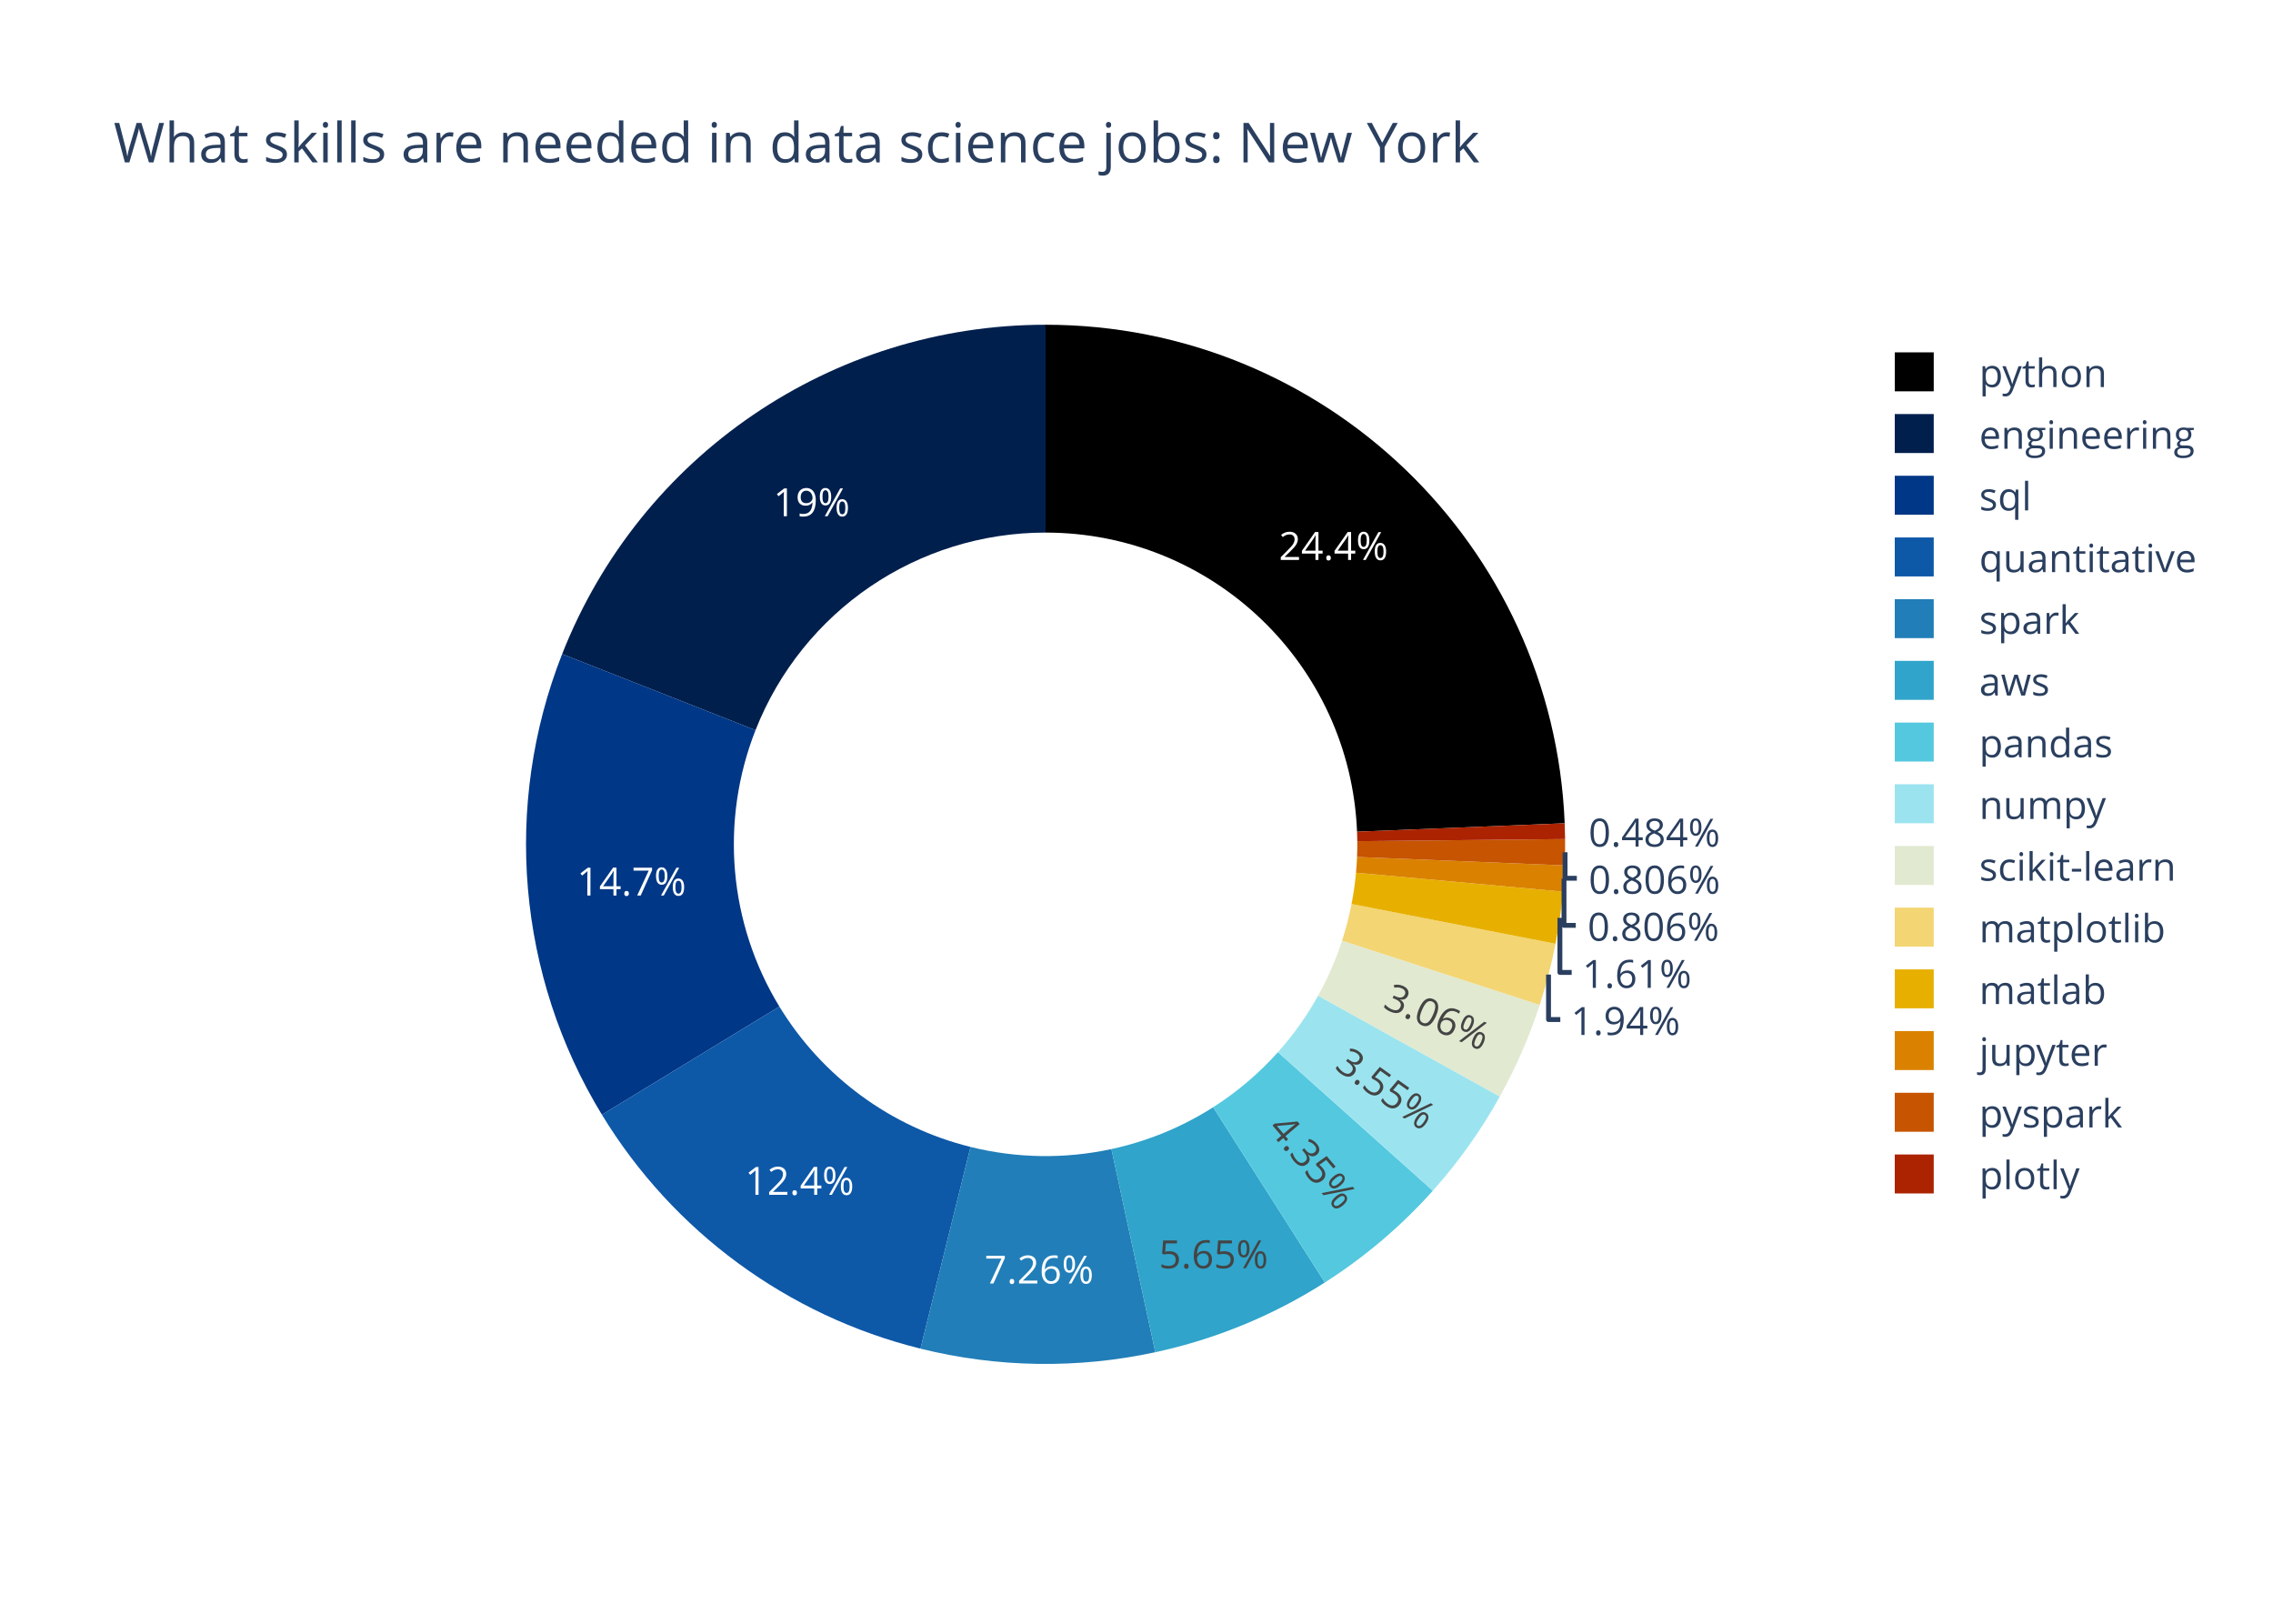
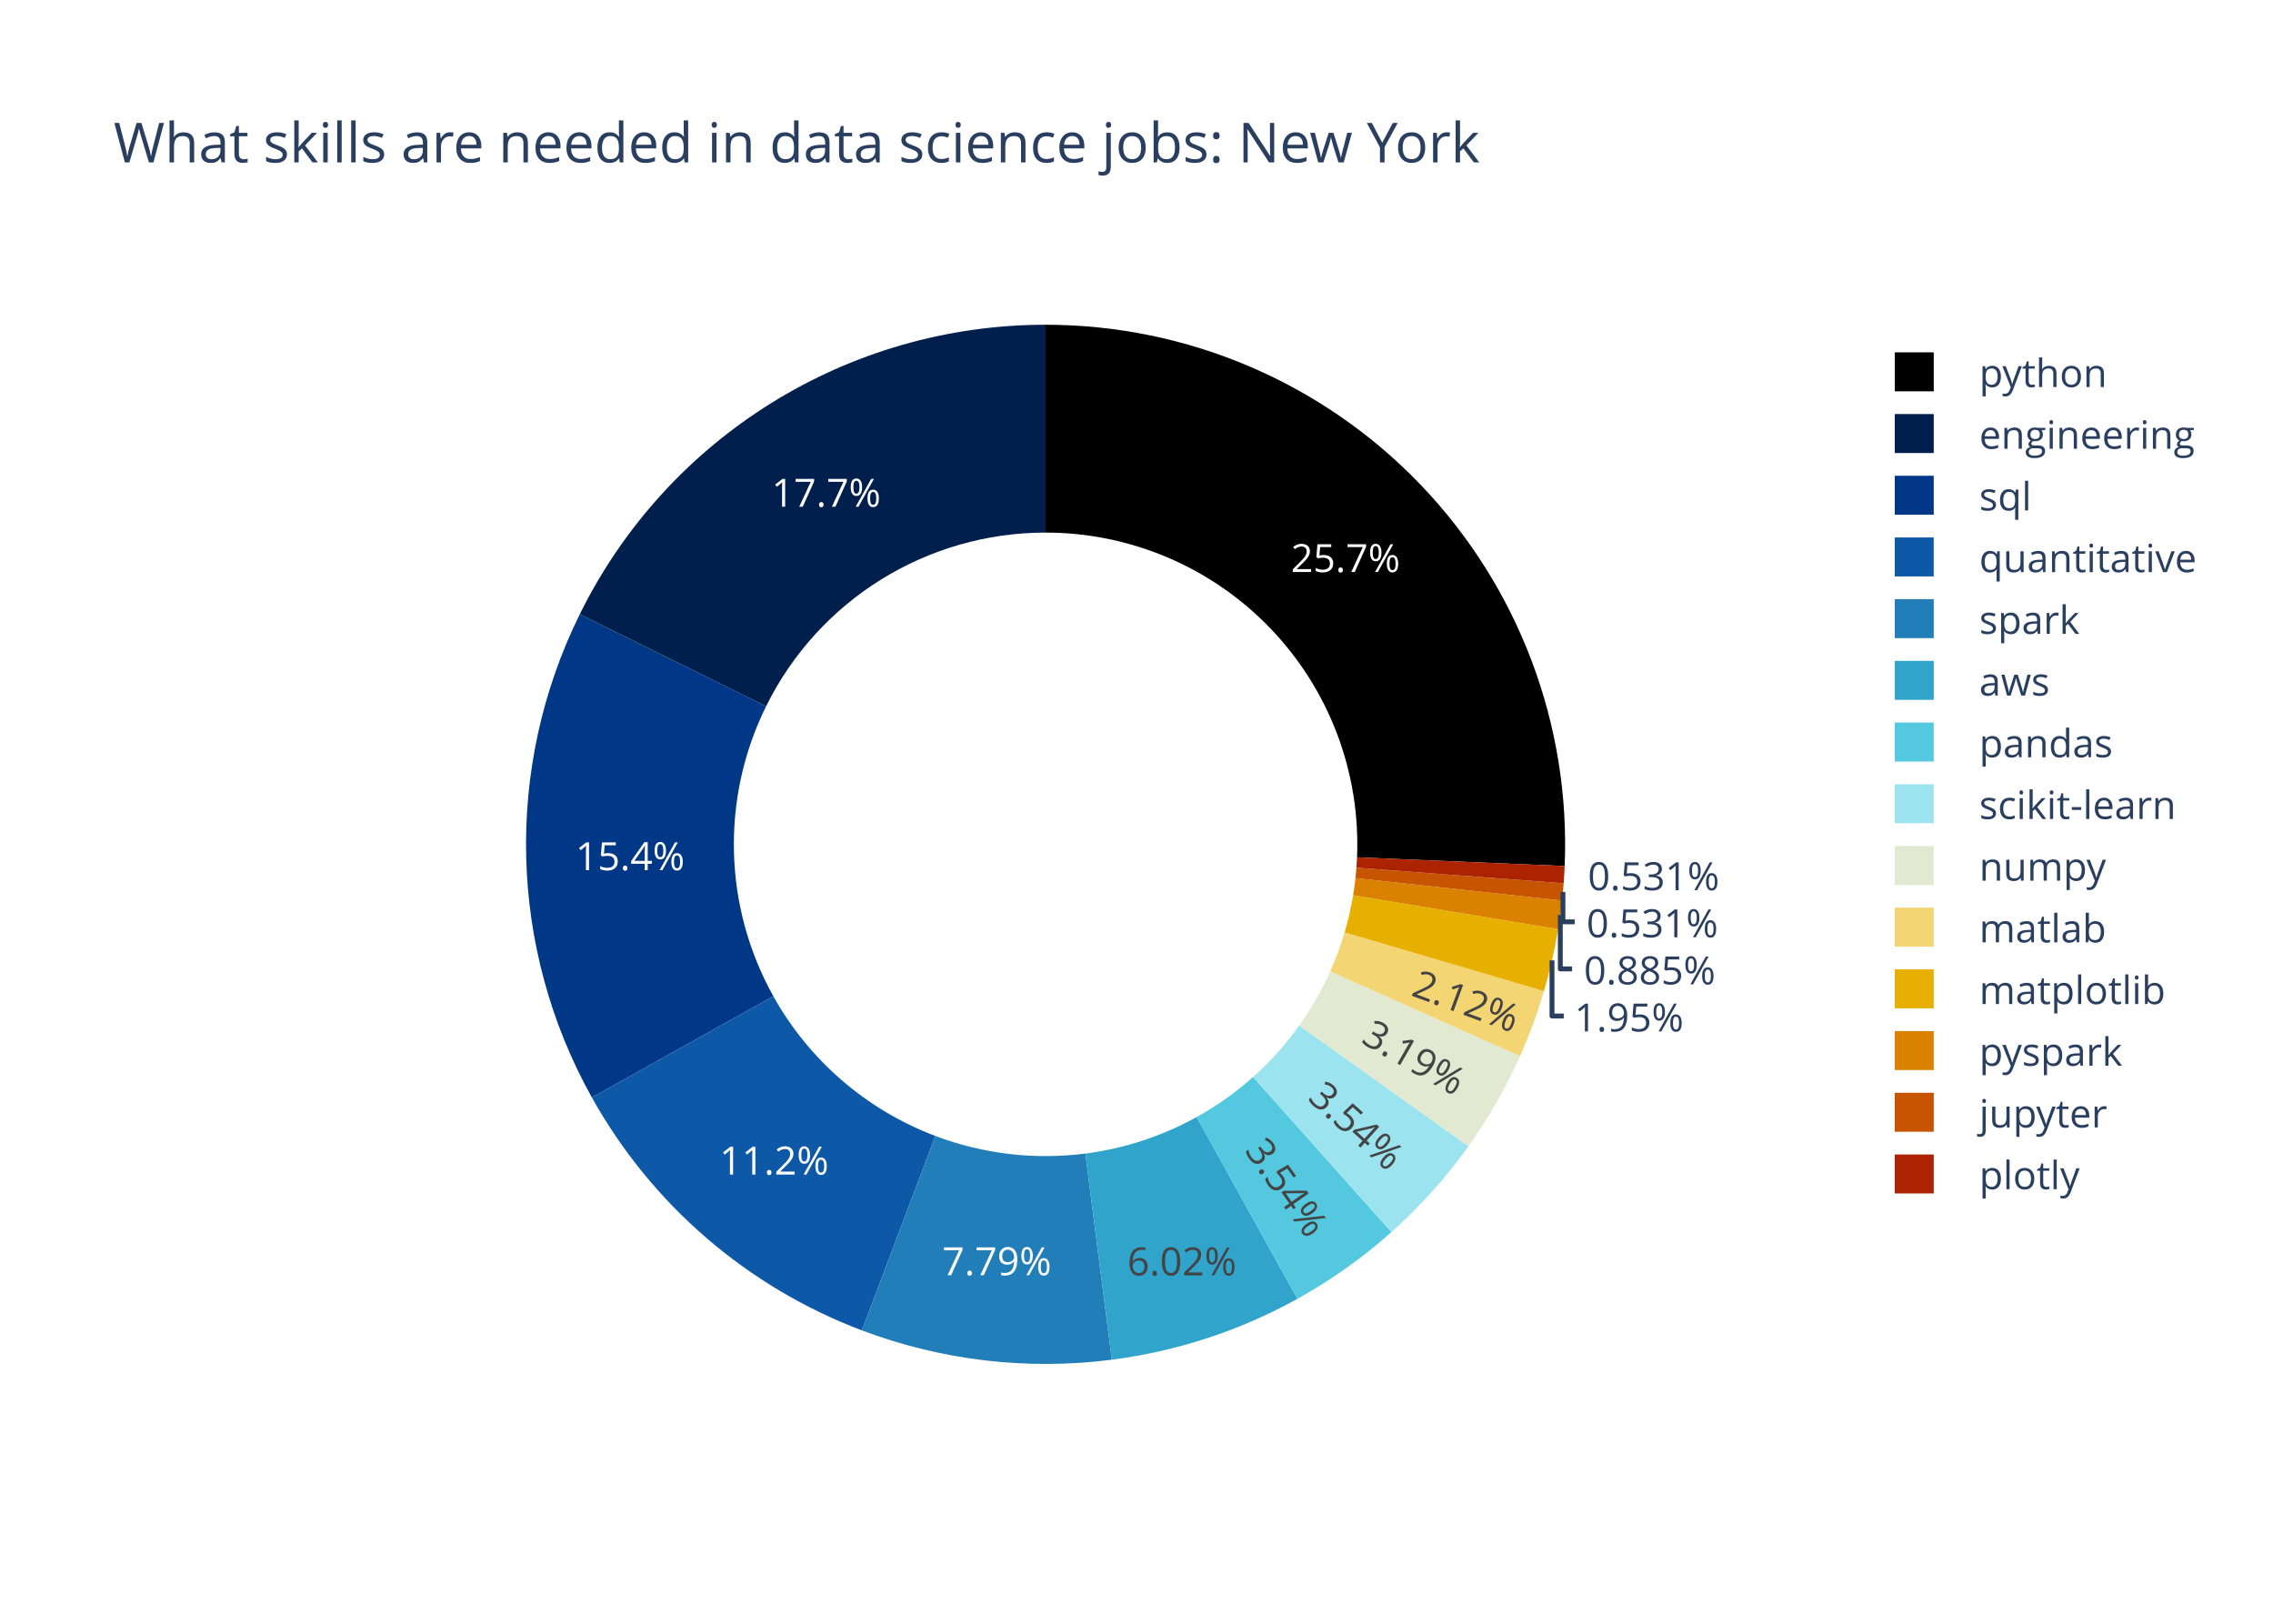
<svg xmlns="http://www.w3.org/2000/svg" class="main-svg" width="1400" height="1000" style="" viewBox="0 0 700 500">
  <rect x="0" y="0" width="700" height="500" style="fill: rgb(255, 255, 255); fill-opacity: 1;" />
-   <defs id="defs-e787ce">
+   <defs id="defs-0b5665">
    <g class="clips" />
    <g class="gradients" />
  </defs>
  <g class="bglayer" />
  <g class="layer-below">
    <g class="imagelayer" />
    <g class="shapelayer" />
  </g>
  <g class="cartesianlayer" />
  <g class="polarlayer" />
  <g class="ternarylayer" />
  <g class="geolayer" />
  <g class="funnelarealayer" />
  <g class="pielayer">
    <g class="trace" stroke-linejoin="round" style="opacity: 1;">
      <g class="slice">
-         <path class="surface" d="M417.921,256.11a96,96 0 0 0 -95.921,-92.11l0,-64a160,160 0 0 1 159.869,153.516Z" style="pointer-events: all; stroke-width: 0; fill: rgb(0, 0, 0); fill-opacity: 1; stroke: rgb(68, 68, 68); stroke-opacity: 1;" />
-         <g class="slicetext">
-           <text data-notex="1" class="slicetext" transform="translate(410.6567,172.4246)" text-anchor="middle" x="0" y="0" style="font-family: 'Open Sans', verdana, arial, sans-serif; font-size: 12px; fill: rgb(255, 255, 255); fill-opacity: 1; white-space: pre;">24.4%</text>
-         </g>
-       </g>
-       <g class="slice">
-         <path class="surface" d="M322,164a96,96 0 0 0 -89.33,60.841l-59.553,-23.439a160,160 0 0 1 148.883,-101.402Z" style="pointer-events: all; stroke-width: 0; fill: rgb(0, 31, 77); fill-opacity: 1; stroke: rgb(68, 68, 68); stroke-opacity: 1;" />
-         <g class="slicetext">
-           <text data-notex="1" class="slicetext" transform="translate(249.9461,158.9567)" text-anchor="middle" x="0" y="0" style="font-family: 'Open Sans', verdana, arial, sans-serif; font-size: 12px; fill: rgb(255, 255, 255); fill-opacity: 1; white-space: pre;">19%</text>
-         </g>
-       </g>
-       <g class="slice">
-         <path class="surface" d="M232.67,224.841a96,96 0 0 0 7.35,85.111l-54.654,33.302a160,160 0 0 1 -12.25,-141.852Z" style="pointer-events: all; stroke-width: 0; fill: rgb(0, 55, 134); fill-opacity: 1; stroke: rgb(68, 68, 68); stroke-opacity: 1;" />
-         <g class="slicetext">
-           <text data-notex="1" class="slicetext" transform="translate(194.4746,275.7623)" text-anchor="middle" x="0" y="0" style="font-family: 'Open Sans', verdana, arial, sans-serif; font-size: 12px; fill: rgb(255, 255, 255); fill-opacity: 1; white-space: pre;">14.7%</text>
-         </g>
-       </g>
-       <g class="slice">
-         <path class="surface" d="M240.02,309.952a96,96 0 0 0 58.861,43.222l-15.413,62.116a160,160 0 0 1 -98.101,-72.037Z" style="pointer-events: all; stroke-width: 0; fill: rgb(14, 88, 168); fill-opacity: 1; stroke: rgb(68, 68, 68); stroke-opacity: 1;" />
-         <g class="slicetext">
-           <text data-notex="1" class="slicetext" transform="translate(246.2397,367.9216)" text-anchor="middle" x="0" y="0" style="font-family: 'Open Sans', verdana, arial, sans-serif; font-size: 12px; fill: rgb(255, 255, 255); fill-opacity: 1; white-space: pre;">12.4%</text>
-         </g>
-       </g>
-       <g class="slice">
-         <path class="surface" d="M298.88,353.174a96,96 0 0 0 43.396,0.66l13.518,62.556a160,160 0 0 1 -72.327,-1.1Z" style="pointer-events: all; stroke-width: 0; fill: rgb(33, 126, 184); fill-opacity: 1; stroke: rgb(68, 68, 68); stroke-opacity: 1;" />
-         <g class="slicetext">
-           <text data-notex="1" class="slicetext" transform="translate(320.0163,395.2355)" text-anchor="middle" x="0" y="0" style="font-family: 'Open Sans', verdana, arial, sans-serif; font-size: 12px; fill: rgb(255, 255, 255); fill-opacity: 1; white-space: pre;">7.26%</text>
-         </g>
-       </g>
-       <g class="slice">
-         <path class="surface" d="M342.277,353.834a96,96 0 0 0 31.327,-12.883l34.402,53.967a160,160 0 0 1 -52.212,21.472Z" style="pointer-events: all; stroke-width: 0; fill: rgb(48, 164, 202); fill-opacity: 1; stroke: rgb(68, 68, 68); stroke-opacity: 1;" />
-         <g class="slicetext">
-           <text data-notex="1" class="slicetext" transform="translate(373.7287,390.5345)" text-anchor="middle" x="0" y="0" style="font-family: 'Open Sans', verdana, arial, sans-serif; font-size: 12px; fill: rgb(68, 68, 68); fill-opacity: 1; white-space: pre;">5.65%</text>
-         </g>
-       </g>
-       <g class="slice">
-         <path class="surface" d="M373.604,340.951a96,96 0 0 0 19.955,-16.956l47.706,42.663a160,160 0 0 1 -33.258,28.26Z" style="pointer-events: all; stroke-width: 0; fill: rgb(84, 200, 223); fill-opacity: 1; stroke: rgb(68, 68, 68); stroke-opacity: 1;" />
-         <g class="slicetext">
-           <text data-notex="1" class="slicetext" transform="translate(401.1297,360.4614)rotate(49.64516)" text-anchor="middle" x="0" y="0" style="font-family: 'Open Sans', verdana, arial, sans-serif; font-size: 12px; fill: rgb(68, 68, 68); fill-opacity: 1; white-space: pre;">4.35%</text>
-         </g>
-       </g>
-       <g class="slice">
-         <path class="surface" d="M393.558,323.995a96,96 0 0 0 12.379,-17.406l55.958,31.059a160,160 0 0 1 -20.631,29.01Z" style="pointer-events: all; stroke-width: 0; fill: rgb(155, 228, 239); fill-opacity: 1; stroke: rgb(68, 68, 68); stroke-opacity: 1;" />
-         <g class="slicetext">
-           <text data-notex="1" class="slicetext" transform="translate(424.4227,338.6688)rotate(35.41935)" text-anchor="middle" x="0" y="0" style="font-family: 'Open Sans', verdana, arial, sans-serif; font-size: 12px; fill: rgb(68, 68, 68); fill-opacity: 1; white-space: pre;">3.55%</text>
-         </g>
-       </g>
-       <g class="slice">
-         <path class="surface" d="M405.937,306.589a96,96 0 0 0 7.364,-16.923l60.868,19.777a160,160 0 0 1 -12.274,28.206Z" style="pointer-events: all; stroke-width: 0; fill: rgb(225, 233, 209); fill-opacity: 1; stroke: rgb(68, 68, 68); stroke-opacity: 1;" />
-         <g class="slicetext">
-           <text data-notex="1" class="slicetext" transform="translate(441.0009,316.9631)rotate(23.51613)" text-anchor="middle" x="0" y="0" style="font-family: 'Open Sans', verdana, arial, sans-serif; font-size: 12px; fill: rgb(68, 68, 68); fill-opacity: 1; white-space: pre;">3.06%</text>
-         </g>
-       </g>
-       <g class="slice">
-         <path class="surface" d="M413.301,289.666a96,96 0 0 0 2.924,-11.295l62.817,12.247a160,160 0 0 1 -4.874,18.825Z" style="pointer-events: all; stroke-width: 0; fill: rgb(243, 213, 115); fill-opacity: 1; stroke: rgb(68, 68, 68); stroke-opacity: 1;" />
-         <g class="slicetext">
-           <text data-notex="1" class="slicetext" transform="translate(500.6111,318.6921)" text-anchor="middle" x="0" y="0" style="font-family: 'Open Sans', verdana, arial, sans-serif; font-size: 12px; fill: rgb(42, 63, 95); fill-opacity: 1; white-space: pre;">1.94%</text>
-         </g>
-         <path class="textline" stroke-width="1.5" d="M476.892,300.104V313.942h3.625" fill="none" style="stroke: rgb(42, 63, 95); stroke-opacity: 1;" />
-       </g>
-       <g class="slice">
-         <path class="surface" d="M416.226,278.371a96,96 0 0 0 1.375,-9.627l63.734,5.829a160,160 0 0 1 -2.292,16.045Z" style="pointer-events: all; stroke-width: 0; fill: rgb(231, 176, 0); fill-opacity: 1; stroke: rgb(68, 68, 68); stroke-opacity: 1;" />
-         <g class="slicetext">
-           <text data-notex="1" class="slicetext" transform="translate(504.1111,304.1921)" text-anchor="middle" x="0" y="0" style="font-family: 'Open Sans', verdana, arial, sans-serif; font-size: 12px; fill: rgb(42, 63, 95); fill-opacity: 1; white-space: pre;">1.61%</text>
-         </g>
-         <path class="textline" stroke-width="1.5" d="M480.392,282.624V299.442h3.625" fill="none" style="stroke: rgb(42, 63, 95); stroke-opacity: 1;" />
-       </g>
-       <g class="slice">
-         <path class="surface" d="M417.601,268.744a96,96 0 0 0 0.32,-4.853l63.947,2.594a160,160 0 0 1 -0.534,8.089Z" style="pointer-events: all; stroke-width: 0; fill: rgb(218, 130, 0); fill-opacity: 1; stroke: rgb(68, 68, 68); stroke-opacity: 1;" />
-         <g class="slicetext">
-           <text data-notex="1" class="slicetext" transform="translate(509.1842,289.6921)" text-anchor="middle" x="0" y="0" style="font-family: 'Open Sans', verdana, arial, sans-serif; font-size: 12px; fill: rgb(42, 63, 95); fill-opacity: 1; white-space: pre;">0.806%</text>
-         </g>
-         <path class="textline" stroke-width="1.5" d="M481.653,270.532V284.942h3.625" fill="none" style="stroke: rgb(42, 63, 95); stroke-opacity: 1;" />
-       </g>
-       <g class="slice">
-         <path class="surface" d="M417.921,263.89a96,96 0 0 0 0.074,-4.863l63.997,-0.649a160,160 0 0 1 -0.123,8.106Z" style="pointer-events: all; stroke-width: 0; fill: rgb(198, 84, 0); fill-opacity: 1; stroke: rgb(68, 68, 68); stroke-opacity: 1;" />
-         <g class="slicetext">
-           <text data-notex="1" class="slicetext" transform="translate(509.5128,275.1921)" text-anchor="middle" x="0" y="0" style="font-family: 'Open Sans', verdana, arial, sans-serif; font-size: 12px; fill: rgb(42, 63, 95); fill-opacity: 1; white-space: pre;">0.806%</text>
-         </g>
-         <path class="textline" stroke-width="1.5" d="M481.982,262.432V270.442h3.625" fill="none" style="stroke: rgb(42, 63, 95); stroke-opacity: 1;" />
-       </g>
-       <g class="slice">
-         <path class="surface" d="M417.995,259.027a96,96 0 0 0 -0.074,-2.918l63.947,-2.594a160,160 0 0 1 0.123,4.863Z" style="pointer-events: all; stroke-width: 0; fill: rgb(172, 35, 1); fill-opacity: 1; stroke: rgb(68, 68, 68); stroke-opacity: 1;" />
-         <g class="slicetext">
-           <text data-notex="1" class="slicetext" transform="translate(509.4799,260.6921)" text-anchor="middle" x="0" y="0" style="font-family: 'Open Sans', verdana, arial, sans-serif; font-size: 12px; fill: rgb(42, 63, 95); fill-opacity: 1; white-space: pre;">0.484%</text>
+         <path class="surface" d="M417.917,264.002a96,96 0 0 0 -95.917,-100.002l0,-64a160,160 0 0 1 159.861,166.67Z" style="pointer-events: all; stroke-width: 0; fill: rgb(0, 0, 0); fill-opacity: 1; stroke: rgb(68, 68, 68); stroke-opacity: 1;" />
+         <g class="slicetext">
+           <text data-notex="1" class="slicetext" transform="translate(414.3771,176.1471)" text-anchor="middle" x="0" y="0" style="font-family: 'Open Sans', verdana, arial, sans-serif; font-size: 12px; fill: rgb(255, 255, 255); fill-opacity: 1; white-space: pre;">25.7%</text>
+         </g>
+       </g>
+       <g class="slice">
+         <path class="surface" d="M322,164a96,96 0 0 0 -86.075,53.49l-57.383,-28.34a160,160 0 0 1 143.459,-89.151Z" style="pointer-events: all; stroke-width: 0; fill: rgb(0, 31, 77); fill-opacity: 1; stroke: rgb(68, 68, 68); stroke-opacity: 1;" />
+         <g class="slicetext">
+           <text data-notex="1" class="slicetext" transform="translate(254.4388,156.0326)" text-anchor="middle" x="0" y="0" style="font-family: 'Open Sans', verdana, arial, sans-serif; font-size: 12px; fill: rgb(255, 255, 255); fill-opacity: 1; white-space: pre;">17.7%</text>
+         </g>
+       </g>
+       <g class="slice">
+         <path class="surface" d="M235.925,217.49a96,96 0 0 0 2.234,89.272l-55.894,31.175a160,160 0 0 1 -3.724,-148.786Z" style="pointer-events: all; stroke-width: 0; fill: rgb(0, 55, 134); fill-opacity: 1; stroke: rgb(68, 68, 68); stroke-opacity: 1;" />
+         <g class="slicetext">
+           <text data-notex="1" class="slicetext" transform="translate(194.0401,267.9524)" text-anchor="middle" x="0" y="0" style="font-family: 'Open Sans', verdana, arial, sans-serif; font-size: 12px; fill: rgb(255, 255, 255); fill-opacity: 1; white-space: pre;">15.4%</text>
+         </g>
+       </g>
+       <g class="slice">
+         <path class="surface" d="M238.159,306.762a96,96 0 0 0 49.895,43.036l-22.631,59.865a160,160 0 0 1 -83.158,-71.726Z" style="pointer-events: all; stroke-width: 0; fill: rgb(14, 88, 168); fill-opacity: 1; stroke: rgb(68, 68, 68); stroke-opacity: 1;" />
+         <g class="slicetext">
+           <text data-notex="1" class="slicetext" transform="translate(238.3981,361.6764)" text-anchor="middle" x="0" y="0" style="font-family: 'Open Sans', verdana, arial, sans-serif; font-size: 12px; fill: rgb(255, 255, 255); fill-opacity: 1; white-space: pre;">11.2%</text>
+         </g>
+       </g>
+       <g class="slice">
+         <path class="surface" d="M288.054,349.798a96,96 0 0 0 46.19,5.418l8.163,63.477a160,160 0 0 1 -76.983,-9.03Z" style="pointer-events: all; stroke-width: 0; fill: rgb(33, 126, 184); fill-opacity: 1; stroke: rgb(68, 68, 68); stroke-opacity: 1;" />
+         <g class="slicetext">
+           <text data-notex="1" class="slicetext" transform="translate(306.9944,392.6744)" text-anchor="middle" x="0" y="0" style="font-family: 'Open Sans', verdana, arial, sans-serif; font-size: 12px; fill: rgb(255, 255, 255); fill-opacity: 1; white-space: pre;">7.79%</text>
+         </g>
+       </g>
+       <g class="slice">
+         <path class="surface" d="M334.244,355.216a96,96 0 0 0 34.285,-11.245l31.019,55.98a160,160 0 0 1 -57.142,18.742Z" style="pointer-events: all; stroke-width: 0; fill: rgb(48, 164, 202); fill-opacity: 1; stroke: rgb(68, 68, 68); stroke-opacity: 1;" />
+         <g class="slicetext">
+           <text data-notex="1" class="slicetext" transform="translate(363.977,392.73)" text-anchor="middle" x="0" y="0" style="font-family: 'Open Sans', verdana, arial, sans-serif; font-size: 12px; fill: rgb(68, 68, 68); fill-opacity: 1; white-space: pre;">6.02%</text>
+         </g>
+       </g>
+       <g class="slice">
+         <path class="surface" d="M368.529,343.971a96,96 0 0 0 17.377,-12.332l42.604,47.759a160,160 0 0 1 -28.961,20.553Z" style="pointer-events: all; stroke-width: 0; fill: rgb(84, 200, 223); fill-opacity: 1; stroke: rgb(68, 68, 68); stroke-opacity: 1;" />
+         <g class="slicetext">
+           <text data-notex="1" class="slicetext" transform="translate(392.8476,368.0366)rotate(54.63717)" text-anchor="middle" x="0" y="0" style="font-family: 'Open Sans', verdana, arial, sans-serif; font-size: 12px; fill: rgb(68, 68, 68); fill-opacity: 1; white-space: pre;">3.54%</text>
+         </g>
+       </g>
+       <g class="slice">
+         <path class="surface" d="M385.905,331.639a96,96 0 0 0 14.228,-15.861l52.089,37.185a160,160 0 0 1 -23.714,26.435Z" style="pointer-events: all; stroke-width: 0; fill: rgb(155, 228, 239); fill-opacity: 1; stroke: rgb(68, 68, 68); stroke-opacity: 1;" />
+         <g class="slicetext">
+           <text data-notex="1" class="slicetext" transform="translate(414.9337,349.7476)rotate(41.89381)" text-anchor="middle" x="0" y="0" style="font-family: 'Open Sans', verdana, arial, sans-serif; font-size: 12px; fill: rgb(68, 68, 68); fill-opacity: 1; white-space: pre;">3.54%</text>
+         </g>
+       </g>
+       <g class="slice">
+         <path class="surface" d="M400.134,315.778a96,96 0 0 0 9.531,-16.65l58.443,26.085a160,160 0 0 1 -15.884,27.749Z" style="pointer-events: all; stroke-width: 0; fill: rgb(225, 233, 209); fill-opacity: 1; stroke: rgb(68, 68, 68); stroke-opacity: 1;" />
+         <g class="slicetext">
+           <text data-notex="1" class="slicetext" transform="translate(433.436,329.2612)rotate(29.78761)" text-anchor="middle" x="0" y="0" style="font-family: 'Open Sans', verdana, arial, sans-serif; font-size: 12px; fill: rgb(68, 68, 68); fill-opacity: 1; white-space: pre;">3.19%</text>
+         </g>
+       </g>
+       <g class="slice">
+         <path class="surface" d="M409.664,299.128a96,96 0 0 0 4.427,-12.012l61.394,18.077a160,160 0 0 1 -7.378,20.02Z" style="pointer-events: all; stroke-width: 0; fill: rgb(243, 213, 115); fill-opacity: 1; stroke: rgb(68, 68, 68); stroke-opacity: 1;" />
+         <g class="slicetext">
+           <text data-notex="1" class="slicetext" transform="translate(450.044,312.2497)rotate(20.23009)" text-anchor="middle" x="0" y="0" style="font-family: 'Open Sans', verdana, arial, sans-serif; font-size: 12px; fill: rgb(68, 68, 68); fill-opacity: 1; white-space: pre;">2.12%</text>
+         </g>
+       </g>
+       <g class="slice">
+         <path class="surface" d="M414.091,287.116a96,96 0 0 0 2.621,-11.44l63.141,10.451a160,160 0 0 1 -4.368,19.066Z" style="pointer-events: all; stroke-width: 0; fill: rgb(231, 176, 0); fill-opacity: 1; stroke: rgb(68, 68, 68); stroke-opacity: 1;" />
+         <g class="slicetext">
+           <text data-notex="1" class="slicetext" transform="translate(501.6789,317.6108)" text-anchor="middle" x="0" y="0" style="font-family: 'Open Sans', verdana, arial, sans-serif; font-size: 12px; fill: rgb(42, 63, 95); fill-opacity: 1; white-space: pre;">1.95%</text>
+         </g>
+         <path class="textline" stroke-width="1.5" d="M477.96,295.727V312.861h3.625" fill="none" style="stroke: rgb(42, 63, 95); stroke-opacity: 1;" />
+       </g>
+       <g class="slice">
+         <path class="surface" d="M416.711,275.676a96,96 0 0 0 0.725,-5.288l63.624,6.926a160,160 0 0 1 -1.208,8.813Z" style="pointer-events: all; stroke-width: 0; fill: rgb(218, 130, 0); fill-opacity: 1; stroke: rgb(68, 68, 68); stroke-opacity: 1;" />
+         <g class="slicetext">
+           <text data-notex="1" class="slicetext" transform="translate(508.0489,303.1108)" text-anchor="middle" x="0" y="0" style="font-family: 'Open Sans', verdana, arial, sans-serif; font-size: 12px; fill: rgb(42, 63, 95); fill-opacity: 1; white-space: pre;">0.885%</text>
+         </g>
+         <path class="textline" stroke-width="1.5" d="M480.518,281.729V298.361h3.625" fill="none" style="stroke: rgb(42, 63, 95); stroke-opacity: 1;" />
+       </g>
+       <g class="slice">
+         <path class="surface" d="M417.436,270.389a96,96 0 0 0 0.293,-3.189l63.82,4.8a160,160 0 0 1 -0.489,5.315Z" style="pointer-events: all; stroke-width: 0; fill: rgb(198, 84, 0); fill-opacity: 1; stroke: rgb(68, 68, 68); stroke-opacity: 1;" />
+         <g class="slicetext">
+           <text data-notex="1" class="slicetext" transform="translate(508.8583,288.6108)" text-anchor="middle" x="0" y="0" style="font-family: 'Open Sans', verdana, arial, sans-serif; font-size: 12px; fill: rgb(42, 63, 95); fill-opacity: 1; white-space: pre;">0.531%</text>
+         </g>
+         <path class="textline" stroke-width="1.5" d="M481.327,274.659V283.861h3.625" fill="none" style="stroke: rgb(42, 63, 95); stroke-opacity: 1;" />
+       </g>
+       <g class="slice">
+         <path class="surface" d="M417.73,267.199a96,96 0 0 0 0.187,-3.197l63.944,2.668a160,160 0 0 1 -0.311,5.329Z" style="pointer-events: all; stroke-width: 0; fill: rgb(172, 35, 1); fill-opacity: 1; stroke: rgb(68, 68, 68); stroke-opacity: 1;" />
+         <g class="slicetext">
+           <text data-notex="1" class="slicetext" transform="translate(509.2586,274.1108)" text-anchor="middle" x="0" y="0" style="font-family: 'Open Sans', verdana, arial, sans-serif; font-size: 12px; fill: rgb(42, 63, 95); fill-opacity: 1; white-space: pre;">0.531%</text>
        </g>
      </g>
    </g>
  </g>
  <g class="treemaplayer" />
  <g class="sunburstlayer" />
  <g class="glimages" />
-   <defs id="topdefs-e787ce">
+   <defs id="topdefs-0b5665">
    <g class="clips" />
-     <clipPath id="legende787ce">
+     <clipPath id="legend0b5665">
      <rect width="118" height="276" x="0" y="0" />
    </clipPath>
  </defs>
  <g class="layer-above">
    <g class="imagelayer" />
    <g class="shapelayer" />
  </g>
  <g class="infolayer">
    <g class="legend" pointer-events="all" transform="translate(569.52, 100)">
-       <rect class="bg" shape-rendering="crispEdges" style="stroke: rgb(68, 68, 68); stroke-opacity: 1; fill: rgb(255, 255, 255); fill-opacity: 1; stroke-width: 0px;" width="118" height="276" x="0" y="0" />
-       <g class="scrollbox" transform="translate(0, 0)" clip-path="url('#legende787ce')">
+       <rect class="bg" shape-rendering="crispEdges" width="118" height="276" x="0" y="0" style="stroke: rgb(68, 68, 68); stroke-opacity: 1; fill: rgb(255, 255, 255); fill-opacity: 1; stroke-width: 0px;" />
+       <g class="scrollbox" transform="translate(0, 0)" clip-path="url('#legend0b5665')">
        <g class="groups">
-           <g class="traces" style="opacity: 1;" transform="translate(0, 14.5)">
+           <g class="traces" transform="translate(0, 14.5)" style="opacity: 1;">
            <text class="legendtext" text-anchor="start" x="40" y="4.68" style="font-family: 'Open Sans', verdana, arial, sans-serif; font-size: 12px; fill: rgb(42, 63, 95); fill-opacity: 1; white-space: pre;">python</text>
            <g class="layers" style="opacity: 1;">
              <g class="legendfill" />
              <g class="legendlines" />
              <g class="legendsymbols">
                <g class="legendpoints">
                  <path class="legendpie" d="M6,6H-6V-6H6Z" transform="translate(20,0)" style="stroke-width: 0; fill: rgb(0, 0, 0); fill-opacity: 1; stroke: rgb(68, 68, 68); stroke-opacity: 1;" />
                </g>
              </g>
            </g>
            <rect class="legendtoggle" pointer-events="all" x="0" y="-9.5" width="112.109" height="19" style="cursor: pointer; fill: rgb(0, 0, 0); fill-opacity: 0;" />
          </g>
-           <g class="traces" style="opacity: 1;" transform="translate(0, 33.5)">
+           <g class="traces" transform="translate(0, 33.5)" style="opacity: 1;">
            <text class="legendtext" text-anchor="start" x="40" y="4.68" style="font-family: 'Open Sans', verdana, arial, sans-serif; font-size: 12px; fill: rgb(42, 63, 95); fill-opacity: 1; white-space: pre;">engineering</text>
            <g class="layers" style="opacity: 1;">
              <g class="legendfill" />
              <g class="legendlines" />
              <g class="legendsymbols">
                <g class="legendpoints">
                  <path class="legendpie" d="M6,6H-6V-6H6Z" transform="translate(20,0)" style="stroke-width: 0; fill: rgb(0, 31, 77); fill-opacity: 1; stroke: rgb(68, 68, 68); stroke-opacity: 1;" />
                </g>
              </g>
            </g>
            <rect class="legendtoggle" pointer-events="all" x="0" y="-9.5" width="112.109" height="19" style="cursor: pointer; fill: rgb(0, 0, 0); fill-opacity: 0;" />
          </g>
-           <g class="traces" style="opacity: 1;" transform="translate(0, 52.5)">
+           <g class="traces" transform="translate(0, 52.5)" style="opacity: 1;">
            <text class="legendtext" text-anchor="start" x="40" y="4.68" style="font-family: 'Open Sans', verdana, arial, sans-serif; font-size: 12px; fill: rgb(42, 63, 95); fill-opacity: 1; white-space: pre;">sql</text>
            <g class="layers" style="opacity: 1;">
              <g class="legendfill" />
              <g class="legendlines" />
              <g class="legendsymbols">
                <g class="legendpoints">
                  <path class="legendpie" d="M6,6H-6V-6H6Z" transform="translate(20,0)" style="stroke-width: 0; fill: rgb(0, 55, 134); fill-opacity: 1; stroke: rgb(68, 68, 68); stroke-opacity: 1;" />
                </g>
              </g>
            </g>
            <rect class="legendtoggle" pointer-events="all" x="0" y="-9.5" width="112.109" height="19" style="cursor: pointer; fill: rgb(0, 0, 0); fill-opacity: 0;" />
          </g>
-           <g class="traces" style="opacity: 1;" transform="translate(0, 71.5)">
+           <g class="traces" transform="translate(0, 71.5)" style="opacity: 1;">
            <text class="legendtext" text-anchor="start" x="40" y="4.68" style="font-family: 'Open Sans', verdana, arial, sans-serif; font-size: 12px; fill: rgb(42, 63, 95); fill-opacity: 1; white-space: pre;">quantitative</text>
            <g class="layers" style="opacity: 1;">
              <g class="legendfill" />
              <g class="legendlines" />
              <g class="legendsymbols">
                <g class="legendpoints">
                  <path class="legendpie" d="M6,6H-6V-6H6Z" transform="translate(20,0)" style="stroke-width: 0; fill: rgb(14, 88, 168); fill-opacity: 1; stroke: rgb(68, 68, 68); stroke-opacity: 1;" />
                </g>
              </g>
            </g>
            <rect class="legendtoggle" pointer-events="all" x="0" y="-9.5" width="112.109" height="19" style="cursor: pointer; fill: rgb(0, 0, 0); fill-opacity: 0;" />
          </g>
-           <g class="traces" style="opacity: 1;" transform="translate(0, 90.5)">
+           <g class="traces" transform="translate(0, 90.5)" style="opacity: 1;">
            <text class="legendtext" text-anchor="start" x="40" y="4.68" style="font-family: 'Open Sans', verdana, arial, sans-serif; font-size: 12px; fill: rgb(42, 63, 95); fill-opacity: 1; white-space: pre;">spark</text>
            <g class="layers" style="opacity: 1;">
              <g class="legendfill" />
              <g class="legendlines" />
              <g class="legendsymbols">
                <g class="legendpoints">
                  <path class="legendpie" d="M6,6H-6V-6H6Z" transform="translate(20,0)" style="stroke-width: 0; fill: rgb(33, 126, 184); fill-opacity: 1; stroke: rgb(68, 68, 68); stroke-opacity: 1;" />
                </g>
              </g>
            </g>
            <rect class="legendtoggle" pointer-events="all" x="0" y="-9.5" width="112.109" height="19" style="cursor: pointer; fill: rgb(0, 0, 0); fill-opacity: 0;" />
          </g>
-           <g class="traces" style="opacity: 1;" transform="translate(0, 109.5)">
+           <g class="traces" transform="translate(0, 109.5)" style="opacity: 1;">
            <text class="legendtext" text-anchor="start" x="40" y="4.68" style="font-family: 'Open Sans', verdana, arial, sans-serif; font-size: 12px; fill: rgb(42, 63, 95); fill-opacity: 1; white-space: pre;">aws</text>
            <g class="layers" style="opacity: 1;">
              <g class="legendfill" />
              <g class="legendlines" />
              <g class="legendsymbols">
                <g class="legendpoints">
                  <path class="legendpie" d="M6,6H-6V-6H6Z" transform="translate(20,0)" style="stroke-width: 0; fill: rgb(48, 164, 202); fill-opacity: 1; stroke: rgb(68, 68, 68); stroke-opacity: 1;" />
                </g>
              </g>
            </g>
            <rect class="legendtoggle" pointer-events="all" x="0" y="-9.5" width="112.109" height="19" style="cursor: pointer; fill: rgb(0, 0, 0); fill-opacity: 0;" />
          </g>
-           <g class="traces" style="opacity: 1;" transform="translate(0, 128.5)">
+           <g class="traces" transform="translate(0, 128.5)" style="opacity: 1;">
            <text class="legendtext" text-anchor="start" x="40" y="4.68" style="font-family: 'Open Sans', verdana, arial, sans-serif; font-size: 12px; fill: rgb(42, 63, 95); fill-opacity: 1; white-space: pre;">pandas</text>
            <g class="layers" style="opacity: 1;">
              <g class="legendfill" />
              <g class="legendlines" />
              <g class="legendsymbols">
                <g class="legendpoints">
                  <path class="legendpie" d="M6,6H-6V-6H6Z" transform="translate(20,0)" style="stroke-width: 0; fill: rgb(84, 200, 223); fill-opacity: 1; stroke: rgb(68, 68, 68); stroke-opacity: 1;" />
                </g>
              </g>
            </g>
            <rect class="legendtoggle" pointer-events="all" x="0" y="-9.5" width="112.109" height="19" style="cursor: pointer; fill: rgb(0, 0, 0); fill-opacity: 0;" />
          </g>
-           <g class="traces" style="opacity: 1;" transform="translate(0, 147.5)">
+           <g class="traces" transform="translate(0, 147.5)" style="opacity: 1;">
+             <text class="legendtext" text-anchor="start" x="40" y="4.68" style="font-family: 'Open Sans', verdana, arial, sans-serif; font-size: 12px; fill: rgb(42, 63, 95); fill-opacity: 1; white-space: pre;">scikit-learn</text>
+             <g class="layers" style="opacity: 1;">
+               <g class="legendfill" />
+               <g class="legendlines" />
+               <g class="legendsymbols">
+                 <g class="legendpoints">
+                   <path class="legendpie" d="M6,6H-6V-6H6Z" transform="translate(20,0)" style="stroke-width: 0; fill: rgb(155, 228, 239); fill-opacity: 1; stroke: rgb(68, 68, 68); stroke-opacity: 1;" />
+                 </g>
+               </g>
+             </g>
+             <rect class="legendtoggle" pointer-events="all" x="0" y="-9.5" width="112.109" height="19" style="cursor: pointer; fill: rgb(0, 0, 0); fill-opacity: 0;" />
+           </g>
+           <g class="traces" transform="translate(0, 166.5)" style="opacity: 1;">
            <text class="legendtext" text-anchor="start" x="40" y="4.68" style="font-family: 'Open Sans', verdana, arial, sans-serif; font-size: 12px; fill: rgb(42, 63, 95); fill-opacity: 1; white-space: pre;">numpy</text>
            <g class="layers" style="opacity: 1;">
              <g class="legendfill" />
              <g class="legendlines" />
              <g class="legendsymbols">
                <g class="legendpoints">
-                   <path class="legendpie" d="M6,6H-6V-6H6Z" transform="translate(20,0)" style="stroke-width: 0; fill: rgb(155, 228, 239); fill-opacity: 1; stroke: rgb(68, 68, 68); stroke-opacity: 1;" />
-                 </g>
-               </g>
-             </g>
-             <rect class="legendtoggle" pointer-events="all" x="0" y="-9.5" width="112.109" height="19" style="cursor: pointer; fill: rgb(0, 0, 0); fill-opacity: 0;" />
-           </g>
-           <g class="traces" style="opacity: 1;" transform="translate(0, 166.5)">
-             <text class="legendtext" text-anchor="start" x="40" y="4.68" style="font-family: 'Open Sans', verdana, arial, sans-serif; font-size: 12px; fill: rgb(42, 63, 95); fill-opacity: 1; white-space: pre;">scikit-learn</text>
-             <g class="layers" style="opacity: 1;">
-               <g class="legendfill" />
-               <g class="legendlines" />
-               <g class="legendsymbols">
-                 <g class="legendpoints">
                  <path class="legendpie" d="M6,6H-6V-6H6Z" transform="translate(20,0)" style="stroke-width: 0; fill: rgb(225, 233, 209); fill-opacity: 1; stroke: rgb(68, 68, 68); stroke-opacity: 1;" />
                </g>
              </g>
            </g>
            <rect class="legendtoggle" pointer-events="all" x="0" y="-9.5" width="112.109" height="19" style="cursor: pointer; fill: rgb(0, 0, 0); fill-opacity: 0;" />
          </g>
-           <g class="traces" style="opacity: 1;" transform="translate(0, 185.5)">
+           <g class="traces" transform="translate(0, 185.5)" style="opacity: 1;">
+             <text class="legendtext" text-anchor="start" x="40" y="4.68" style="font-family: 'Open Sans', verdana, arial, sans-serif; font-size: 12px; fill: rgb(42, 63, 95); fill-opacity: 1; white-space: pre;">matlab</text>
+             <g class="layers" style="opacity: 1;">
+               <g class="legendfill" />
+               <g class="legendlines" />
+               <g class="legendsymbols">
+                 <g class="legendpoints">
+                   <path class="legendpie" d="M6,6H-6V-6H6Z" transform="translate(20,0)" style="stroke-width: 0; fill: rgb(243, 213, 115); fill-opacity: 1; stroke: rgb(68, 68, 68); stroke-opacity: 1;" />
+                 </g>
+               </g>
+             </g>
+             <rect class="legendtoggle" pointer-events="all" x="0" y="-9.5" width="112.109" height="19" style="cursor: pointer; fill: rgb(0, 0, 0); fill-opacity: 0;" />
+           </g>
+           <g class="traces" transform="translate(0, 204.5)" style="opacity: 1;">
            <text class="legendtext" text-anchor="start" x="40" y="4.68" style="font-family: 'Open Sans', verdana, arial, sans-serif; font-size: 12px; fill: rgb(42, 63, 95); fill-opacity: 1; white-space: pre;">matplotlib</text>
            <g class="layers" style="opacity: 1;">
              <g class="legendfill" />
              <g class="legendlines" />
              <g class="legendsymbols">
                <g class="legendpoints">
-                   <path class="legendpie" d="M6,6H-6V-6H6Z" transform="translate(20,0)" style="stroke-width: 0; fill: rgb(243, 213, 115); fill-opacity: 1; stroke: rgb(68, 68, 68); stroke-opacity: 1;" />
-                 </g>
-               </g>
-             </g>
-             <rect class="legendtoggle" pointer-events="all" x="0" y="-9.5" width="112.109" height="19" style="cursor: pointer; fill: rgb(0, 0, 0); fill-opacity: 0;" />
-           </g>
-           <g class="traces" style="opacity: 1;" transform="translate(0, 204.5)">
-             <text class="legendtext" text-anchor="start" x="40" y="4.68" style="font-family: 'Open Sans', verdana, arial, sans-serif; font-size: 12px; fill: rgb(42, 63, 95); fill-opacity: 1; white-space: pre;">matlab</text>
-             <g class="layers" style="opacity: 1;">
-               <g class="legendfill" />
-               <g class="legendlines" />
-               <g class="legendsymbols">
-                 <g class="legendpoints">
                  <path class="legendpie" d="M6,6H-6V-6H6Z" transform="translate(20,0)" style="stroke-width: 0; fill: rgb(231, 176, 0); fill-opacity: 1; stroke: rgb(68, 68, 68); stroke-opacity: 1;" />
                </g>
              </g>
            </g>
            <rect class="legendtoggle" pointer-events="all" x="0" y="-9.5" width="112.109" height="19" style="cursor: pointer; fill: rgb(0, 0, 0); fill-opacity: 0;" />
          </g>
-           <g class="traces" style="opacity: 1;" transform="translate(0, 223.5)">
+           <g class="traces" transform="translate(0, 223.5)" style="opacity: 1;">
+             <text class="legendtext" text-anchor="start" x="40" y="4.68" style="font-family: 'Open Sans', verdana, arial, sans-serif; font-size: 12px; fill: rgb(42, 63, 95); fill-opacity: 1; white-space: pre;">pyspark</text>
+             <g class="layers" style="opacity: 1;">
+               <g class="legendfill" />
+               <g class="legendlines" />
+               <g class="legendsymbols">
+                 <g class="legendpoints">
+                   <path class="legendpie" d="M6,6H-6V-6H6Z" transform="translate(20,0)" style="stroke-width: 0; fill: rgb(218, 130, 0); fill-opacity: 1; stroke: rgb(68, 68, 68); stroke-opacity: 1;" />
+                 </g>
+               </g>
+             </g>
+             <rect class="legendtoggle" pointer-events="all" x="0" y="-9.5" width="112.109" height="19" style="cursor: pointer; fill: rgb(0, 0, 0); fill-opacity: 0;" />
+           </g>
+           <g class="traces" transform="translate(0, 242.5)" style="opacity: 1;">
            <text class="legendtext" text-anchor="start" x="40" y="4.68" style="font-family: 'Open Sans', verdana, arial, sans-serif; font-size: 12px; fill: rgb(42, 63, 95); fill-opacity: 1; white-space: pre;">jupyter</text>
            <g class="layers" style="opacity: 1;">
              <g class="legendfill" />
              <g class="legendlines" />
              <g class="legendsymbols">
                <g class="legendpoints">
-                   <path class="legendpie" d="M6,6H-6V-6H6Z" transform="translate(20,0)" style="stroke-width: 0; fill: rgb(218, 130, 0); fill-opacity: 1; stroke: rgb(68, 68, 68); stroke-opacity: 1;" />
-                 </g>
-               </g>
-             </g>
-             <rect class="legendtoggle" pointer-events="all" x="0" y="-9.5" width="112.109" height="19" style="cursor: pointer; fill: rgb(0, 0, 0); fill-opacity: 0;" />
-           </g>
-           <g class="traces" style="opacity: 1;" transform="translate(0, 242.5)">
-             <text class="legendtext" text-anchor="start" x="40" y="4.68" style="font-family: 'Open Sans', verdana, arial, sans-serif; font-size: 12px; fill: rgb(42, 63, 95); fill-opacity: 1; white-space: pre;">pyspark</text>
-             <g class="layers" style="opacity: 1;">
-               <g class="legendfill" />
-               <g class="legendlines" />
-               <g class="legendsymbols">
-                 <g class="legendpoints">
                  <path class="legendpie" d="M6,6H-6V-6H6Z" transform="translate(20,0)" style="stroke-width: 0; fill: rgb(198, 84, 0); fill-opacity: 1; stroke: rgb(68, 68, 68); stroke-opacity: 1;" />
                </g>
              </g>
            </g>
            <rect class="legendtoggle" pointer-events="all" x="0" y="-9.5" width="112.109" height="19" style="cursor: pointer; fill: rgb(0, 0, 0); fill-opacity: 0;" />
          </g>
-           <g class="traces" style="opacity: 1;" transform="translate(0, 261.5)">
+           <g class="traces" transform="translate(0, 261.5)" style="opacity: 1;">
            <text class="legendtext" text-anchor="start" x="40" y="4.68" style="font-family: 'Open Sans', verdana, arial, sans-serif; font-size: 12px; fill: rgb(42, 63, 95); fill-opacity: 1; white-space: pre;">plotly</text>
            <g class="layers" style="opacity: 1;">
              <g class="legendfill" />
              <g class="legendlines" />
              <g class="legendsymbols">
                <g class="legendpoints">
                  <path class="legendpie" d="M6,6H-6V-6H6Z" transform="translate(20,0)" style="stroke-width: 0; fill: rgb(172, 35, 1); fill-opacity: 1; stroke: rgb(68, 68, 68); stroke-opacity: 1;" />
                </g>
              </g>
            </g>
            <rect class="legendtoggle" pointer-events="all" x="0" y="-9.5" width="112.109" height="19" style="cursor: pointer; fill: rgb(0, 0, 0); fill-opacity: 0;" />
          </g>
        </g>
      </g>
-       <rect class="scrollbar" rx="20" ry="3" width="0" height="0" style="fill: rgb(128, 139, 164); fill-opacity: 1;" x="0" y="0" />
+       <rect class="scrollbar" rx="20" ry="3" width="0" height="0" x="0" y="0" style="fill: rgb(128, 139, 164); fill-opacity: 1;" />
    </g>
    <g class="g-gtitle">
      <text class="gtitle" x="35" y="50" text-anchor="start" dy="0em" style="font-family: 'Open Sans', verdana, arial, sans-serif; font-size: 17px; fill: rgb(42, 63, 95); opacity: 1; font-weight: normal; white-space: pre;">What skills are needed in data science  jobs:  New York</text>
    </g>
  </g>
</svg>
